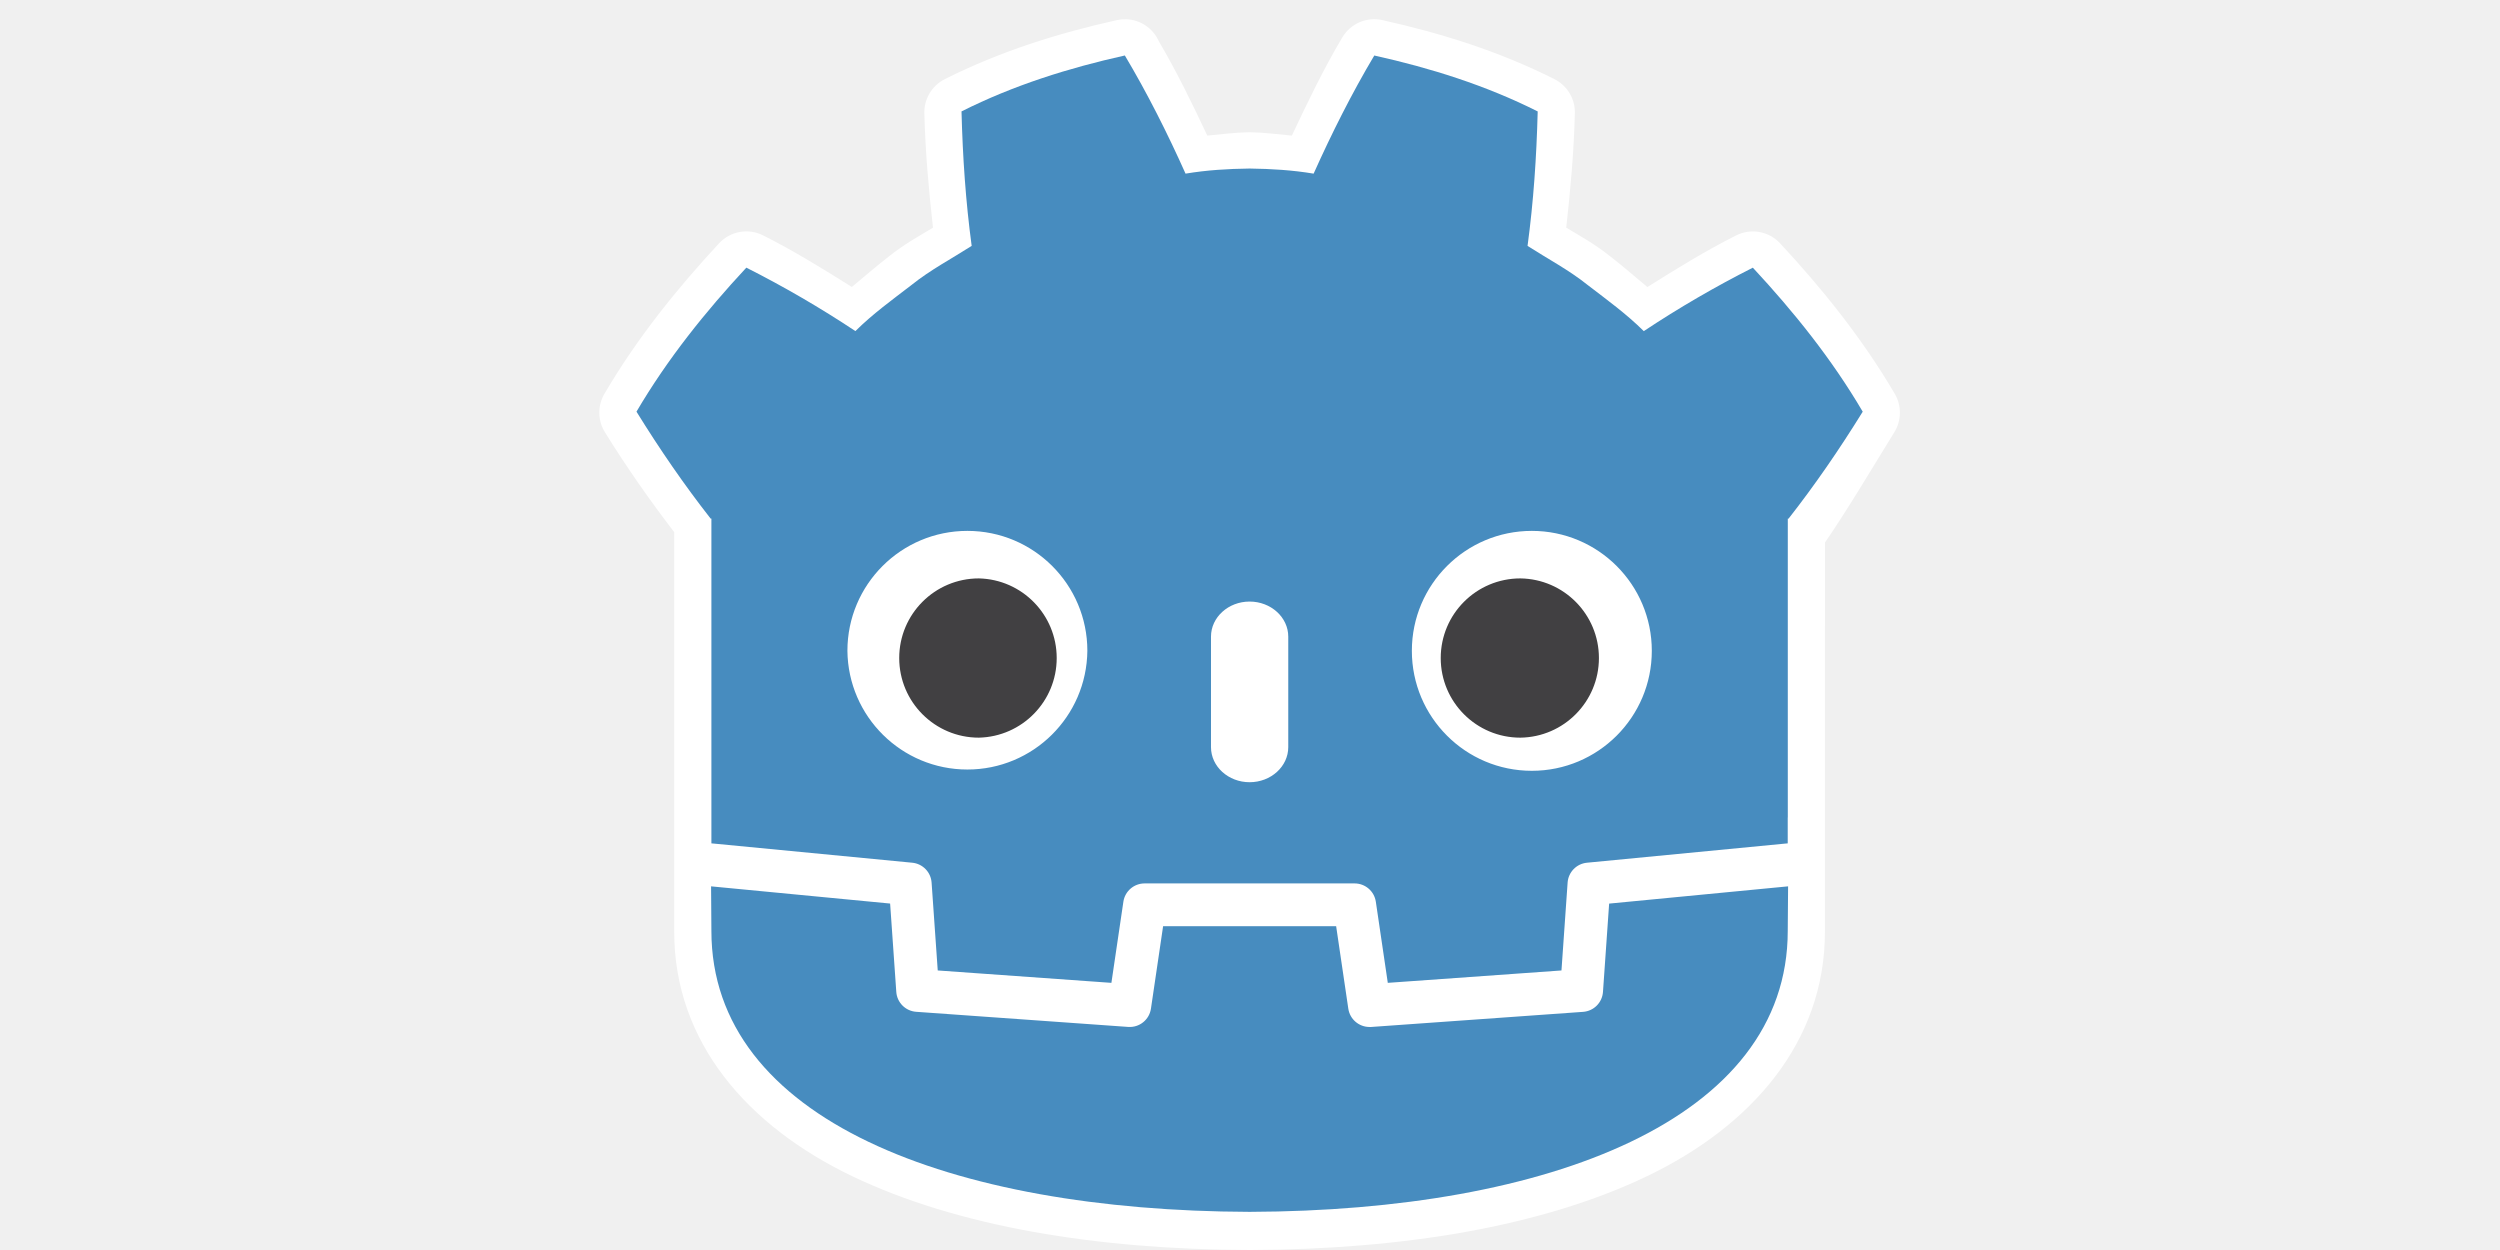
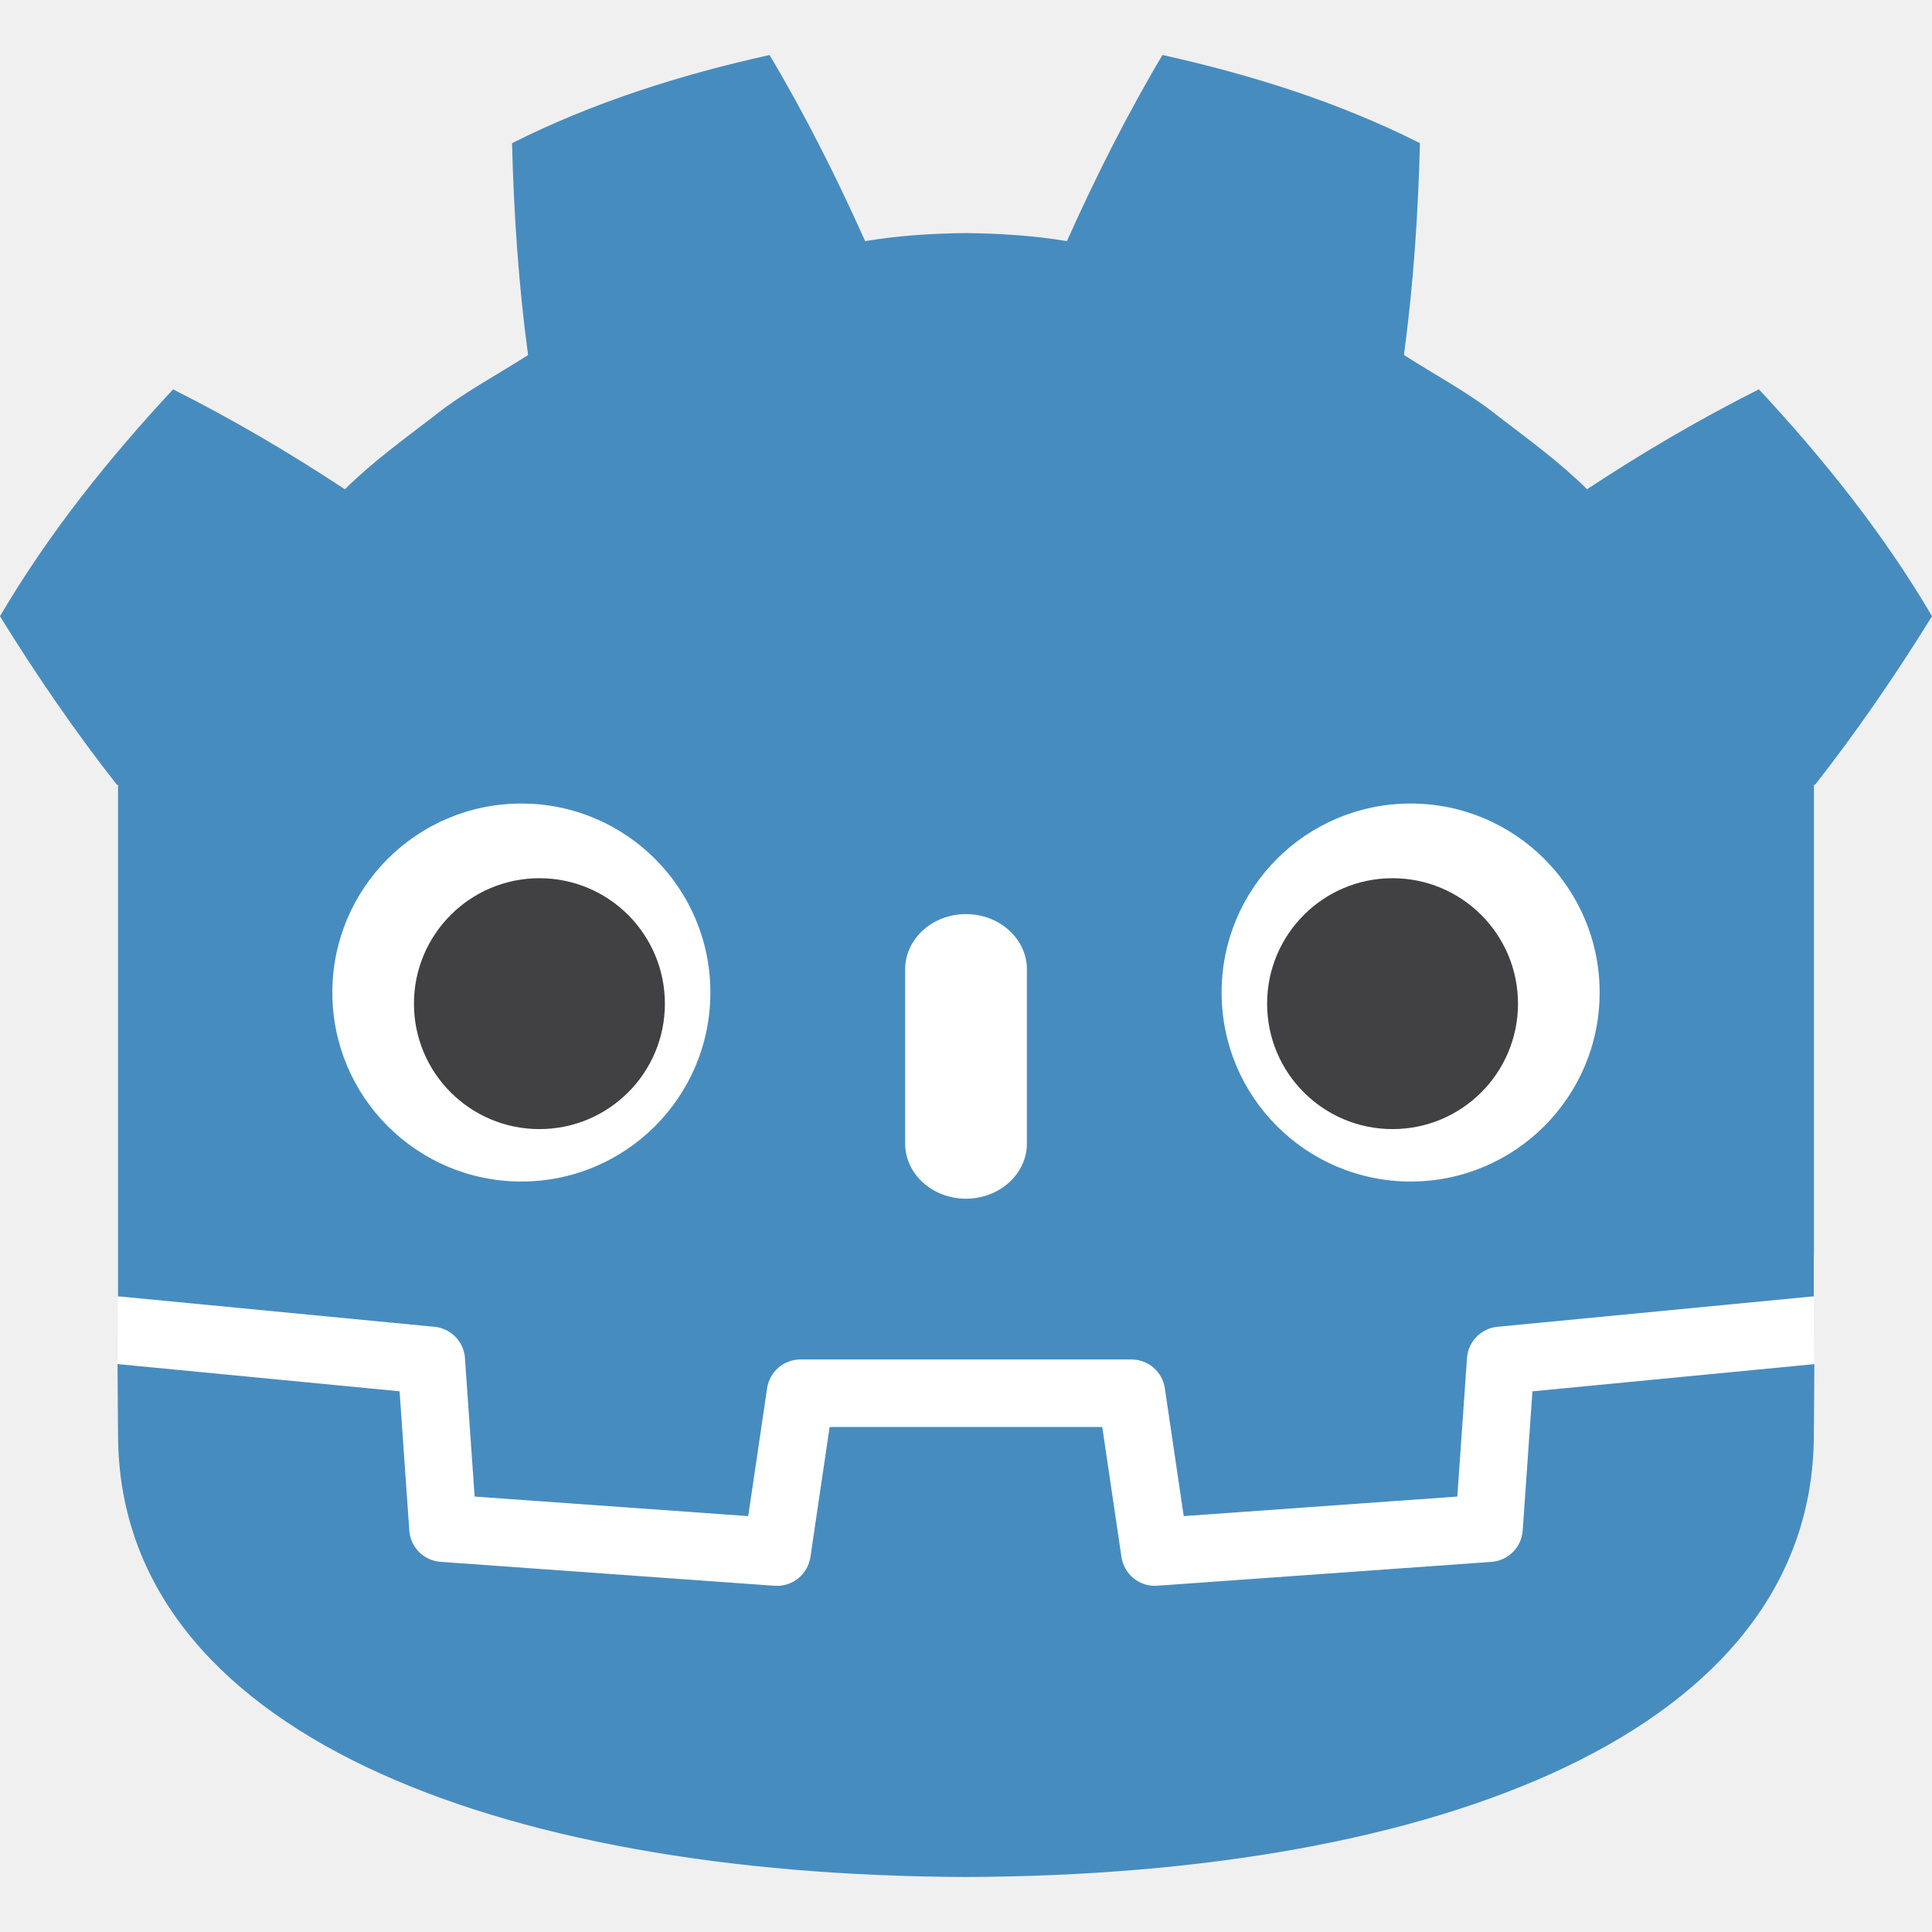
- <svg xmlns="http://www.w3.org/2000/svg" height="1250" viewBox="-26.952 2.763 153.963 93.224" width="2500">
-   <path d="m90.133 65.7s-.133-.818-.211-.81l-14.843 1.43a2.412 2.412 0 0 0 -2.181 2.24l-.408 5.844-11.483.82-.78-5.297a2.433 2.433 0 0 0 -2.394-2.067h-15.666c-1.19 0-2.22.889-2.393 2.067l-.781 5.296-11.483-.819-.408-5.844a2.413 2.413 0 0 0 -2.181-2.24l-14.851-1.43c-.077-.007-.133.812-.21.812l-.02 3.212 12.577 2.028.411 5.896a2.431 2.431 0 0 0 2.241 2.245l15.815 1.128a2.431 2.431 0 0 0 2.568-2.06l.803-5.45h11.488l.804 5.45a2.432 2.432 0 0 0 2.565 2.06l15.817-1.128a2.432 2.432 0 0 0 2.24-2.245l.412-5.896 12.572-2.037z" fill="#fff" stroke-width=".32" />
-   <path d="m40.764 4.2a2.574 2.574 0 0 0 -.666.064c-4.332.963-8.688 2.318-12.83 4.402a2.773 2.773 0 0 0 -1.525 2.55c.074 2.886.326 5.694.644 8.529-1.077.645-2.154 1.232-3.342 2.185-.845.65-1.788 1.473-2.71 2.236-2.15-1.349-4.32-2.692-6.62-3.85a2.773 2.773 0 0 0 -3.279.59c-3.126 3.366-6.098 7.048-8.553 11.224a2.773 2.773 0 0 0 .034 2.863c1.623 2.625 3.351 5.08 5.171 7.459v29.805c0 8.223 5.472 14.496 13.3 18.238 7.826 3.742 18.184 5.452 29.575 5.492h.075c11.39-.04 21.749-1.75 29.574-5.492s13.295-10.016 13.295-18.238l.004-29.031c1.848-2.712 3.382-5.334 5.173-8.23.54-.875.553-1.976.034-2.862-2.454-4.177-5.429-7.86-8.555-11.225a2.773 2.773 0 0 0 -3.277-.59c-2.299 1.157-4.47 2.502-6.62 3.852-.922-.764-1.862-1.588-2.71-2.239-.004 0-.007 0-.01-.01-1.186-.95-2.259-1.537-3.332-2.18.317-2.833.57-5.642.644-8.529a2.773 2.773 0 0 0 -1.525-2.548c-4.143-2.085-8.498-3.44-12.833-4.403a2.773 2.773 0 0 0 -2.985 1.29c-1.4 2.353-2.601 4.855-3.763 7.325-1.035-.094-2.086-.238-3.088-.25h-.127c-1.004.012-2.056.156-3.092.25-1.115-2.372-2.277-4.764-3.615-7.035a2.773 2.773 0 0 0 -2.467-1.646z" fill="#fff" />
-   <path d="m40.699 6.9c-4.178.929-8.31 2.222-12.185 4.172.089 3.421.31 6.7.758 10.029-1.505.964-3.086 1.791-4.491 2.92-1.428 1.098-2.887 2.15-4.18 3.434a80.027 80.027 0 0 0 -8.134-4.731c-3.036 3.267-5.874 6.794-8.193 10.74 1.744 2.822 3.566 5.468 5.532 7.978h.055v24.22c.045 0 .089 0 .133.01l14.848 1.432a1.599 1.599 0 0 1 1.441 1.48l.458 6.555 12.952.924.893-6.05a1.599 1.599 0 0 1 1.581-1.365h15.665c.793 0 1.466.581 1.582 1.365l.892 6.05 12.953-.924.458-6.555a1.6 1.6 0 0 1 1.441-1.48l14.842-1.432c.044 0 .088-.01.132-.01v-1.932h.006v-22.285h.055c1.967-2.511 3.787-5.157 5.533-7.979-2.318-3.946-5.159-7.473-8.195-10.74a80.158 80.158 0 0 0 -8.134 4.732c-1.292-1.285-2.748-2.336-4.178-3.435-1.405-1.128-2.989-1.956-4.49-2.92.447-3.33.668-6.607.757-10.029-3.875-1.95-8.007-3.243-12.187-4.171-1.669 2.804-3.195 5.841-4.524 8.81-1.576-.263-3.16-.36-4.745-.38h-.061c-1.588.02-3.17.117-4.747.38-1.328-2.969-2.853-6.006-4.525-8.81zm-30.862 61.966c.006 1.435.024 3.007.024 3.32 0 14.101 17.888 20.878 40.112 20.956h.055c22.224-.078 40.106-6.855 40.106-20.956 0-.319.02-1.884.026-3.32l-13.346 1.287-.46 6.59a1.6 1.6 0 0 1 -1.482 1.483l-15.816 1.128h-.115a1.599 1.599 0 0 1 -1.58-1.366l-.907-6.15h-12.905l-.907 6.15a1.598 1.598 0 0 1 -1.696 1.362l-15.816-1.128a1.599 1.599 0 0 1 -1.48-1.483l-.46-6.59z" fill="#478cbf" />
-   <path d="m37.9 51.3a8.948 8.948 0 0 1 -17.895 0c0-4.94 4.007-8.944 8.947-8.944 4.942 0 8.948 4.003 8.948 8.944m12.1 9.8c-1.59 0-2.88-1.172-2.88-2.618v-8.237c0-1.444 1.29-2.618 2.88-2.618s2.883 1.174 2.883 2.618v8.237c0 1.446-1.292 2.618-2.883 2.618m12.101-9.8a8.947 8.947 0 0 0 8.949 8.949 8.947 8.947 0 0 0 8.946-8.949c0-4.94-4.007-8.944-8.946-8.944-4.943 0-8.949 4.003-8.949 8.944" fill="#fff" stroke-width=".32" />
-   <path d="m29.807 45.9a5.938 5.938 0 1 0 0 11.877 5.94 5.94 0 0 0 0-11.877zm40.383 0a5.938 5.938 0 0 0 -5.936 5.94 5.936 5.936 0 0 0 5.936 5.937 5.939 5.939 0 0 0 0-11.877z" fill="#414042" />
+ <svg xmlns="http://www.w3.org/2000/svg" width="64" height="64" version="1.1" viewBox="0 0 60 60" xml:space="preserve" id="svg23">
+   <defs id="defs7">
+     <clipPath id="a">
+       <path d="M 0,595.276 H 841.89 V 0 H 0 Z" id="path4" />
+     </clipPath>
+   </defs>
+   <g id="g847" transform="matrix(1.641308,0,0,1.641308,-9.516965,-16.16174)">
+     <path style="fill:#ffffff;stroke-width:0.145" id="path11" d="m 40.118,34.377 c 0,0 -0.053,-0.327 -0.084,-0.324 l -5.933,0.572 c -0.472,0.046 -0.839,0.422 -0.872,0.895 l -0.163,2.336 -4.59,0.327 -0.312,-2.117 c -0.07,-0.471 -0.481,-0.826 -0.957,-0.826 h -6.262 c -0.476,0 -0.887,0.355 -0.957,0.826 l -0.312,2.117 -4.59,-0.327 -0.163,-2.336 c -0.033,-0.473 -0.4,-0.85 -0.872,-0.895 L 8.115,34.053 c -0.031,-0.003 -0.053,0.324 -0.084,0.324 l -0.008,1.284 5.027,0.811 0.165,2.357 c 0.033,0.477 0.418,0.863 0.896,0.897 l 6.321,0.451 c 0.024,0.002 0.048,0.003 0.071,0.003 0.475,0 0.886,-0.355 0.955,-0.826 l 0.321,-2.179 h 4.592 l 0.321,2.179 c 0.069,0.471 0.48,0.826 0.956,0.826 0.023,0 0.047,-8.69e-4 0.069,-0.003 l 6.322,-0.451 c 0.477,-0.034 0.863,-0.42 0.896,-0.897 l 0.164,-2.357 5.025,-0.814 z" />
+     <path style="fill:#478cbf;stroke-width:0.109" id="path13" d="m 20.358,10.888 c -1.67,0.371 -3.322,0.888 -4.871,1.668 0.035,1.368 0.124,2.678 0.303,4.009 -0.601,0.385 -1.234,0.716 -1.795,1.167 -0.571,0.439 -1.154,0.859 -1.671,1.373 -1.033,-0.683 -2.125,-1.325 -3.251,-1.891 -1.214,1.306 -2.348,2.716 -3.275,4.293 0.697,1.128 1.425,2.186 2.212,3.189 h 0.022 v 9.681 c 0.018,1.08e-4 0.036,9.78e-4 0.053,0.003 l 5.935,0.572 c 0.311,0.03 0.555,0.28 0.576,0.592 l 0.183,2.62 5.177,0.37 0.357,-2.418 c 0.046,-0.314 0.315,-0.546 0.632,-0.546 h 6.262 c 0.317,0 0.586,0.232 0.632,0.546 l 0.357,2.418 5.177,-0.37 0.183,-2.62 c 0.022,-0.312 0.265,-0.562 0.576,-0.592 l 5.933,-0.572 c 0.018,-0.002 0.035,-0.002 0.053,-0.003 v -0.773 l 0.003,-8.7e-4 v -8.908 h 0.022 c 0.786,-1.004 1.514,-2.061 2.212,-3.189 -0.927,-1.577 -2.062,-2.987 -3.276,-4.293 -1.125,0.567 -2.219,1.208 -3.251,1.891 -0.517,-0.514 -1.099,-0.934 -1.67,-1.373 -0.562,-0.451 -1.195,-0.782 -1.795,-1.167 0.179,-1.331 0.267,-2.641 0.303,-4.009 -1.549,-0.78 -3.201,-1.296 -4.872,-1.668 -0.667,1.121 -1.277,2.335 -1.808,3.522 -0.63,-0.105 -1.263,-0.144 -1.897,-0.152 v -8.48e-4 c -0.004,0 -0.009,8.48e-4 -0.012,8.48e-4 -0.004,0 -0.008,-8.48e-4 -0.012,-8.48e-4 v 8.48e-4 c -0.635,0.007 -1.267,0.047 -1.897,0.152 -0.531,-1.187 -1.14,-2.401 -1.809,-3.522 z M 8.022,35.658 c 0.002,0.574 0.01,1.202 0.01,1.327 0,5.636 7.15,8.346 16.034,8.377 h 0.022 c 8.884,-0.031 16.031,-2.74 16.031,-8.377 0,-0.127 0.008,-0.753 0.01,-1.327 l -5.335,0.515 -0.184,2.634 c -0.022,0.317 -0.275,0.57 -0.592,0.593 l -6.322,0.451 c -0.015,0.001 -0.031,0.002 -0.046,0.002 -0.314,0 -0.585,-0.231 -0.632,-0.546 l -0.363,-2.459 h -5.159 l -0.363,2.459 c -0.049,0.331 -0.344,0.569 -0.678,0.545 L 14.135,39.399 C 13.817,39.376 13.565,39.124 13.543,38.806 l -0.184,-2.634 -5.337,-0.515 z" />
+     <path style="fill:#ffffff;stroke-width:0.109" id="path15" d="m 15.663,25.051 c -1.975,0 -3.576,1.6 -3.576,3.575 0,1.976 1.602,3.577 3.576,3.577 1.976,0 3.577,-1.601 3.577,-3.577 0,-1.975 -1.601,-3.575 -3.577,-3.575 z m 16.827,0 c -1.976,0 -3.577,1.6 -3.577,3.575 0,1.976 1.601,3.577 3.577,3.577 1.974,0 3.576,-1.601 3.576,-3.577 0,-1.975 -1.601,-3.575 -3.576,-3.575 z m -8.414,2.092 c -0.636,0 -1.151,0.469 -1.151,1.046 v 3.293 c 0,0.578 0.515,1.046 1.151,1.046 0.636,0 1.153,-0.469 1.153,-1.046 v -3.293 c 0,-0.577 -0.517,-1.046 -1.153,-1.046 z" />
+     <path style="fill:#414042;stroke-width:0.109" id="path17" d="m 16.005,26.464 c -1.311,0 -2.374,1.063 -2.374,2.374 0,1.311 1.063,2.373 2.374,2.373 1.312,0 2.374,-1.062 2.374,-2.373 0,-1.311 -1.062,-2.374 -2.374,-2.374 z m 16.142,0 c -1.311,0 -2.373,1.063 -2.373,2.374 0,1.311 1.062,2.373 2.373,2.373 1.312,0 2.374,-1.062 2.374,-2.373 0,-1.311 -1.062,-2.374 -2.374,-2.374 z" />
+   </g>
</svg>
